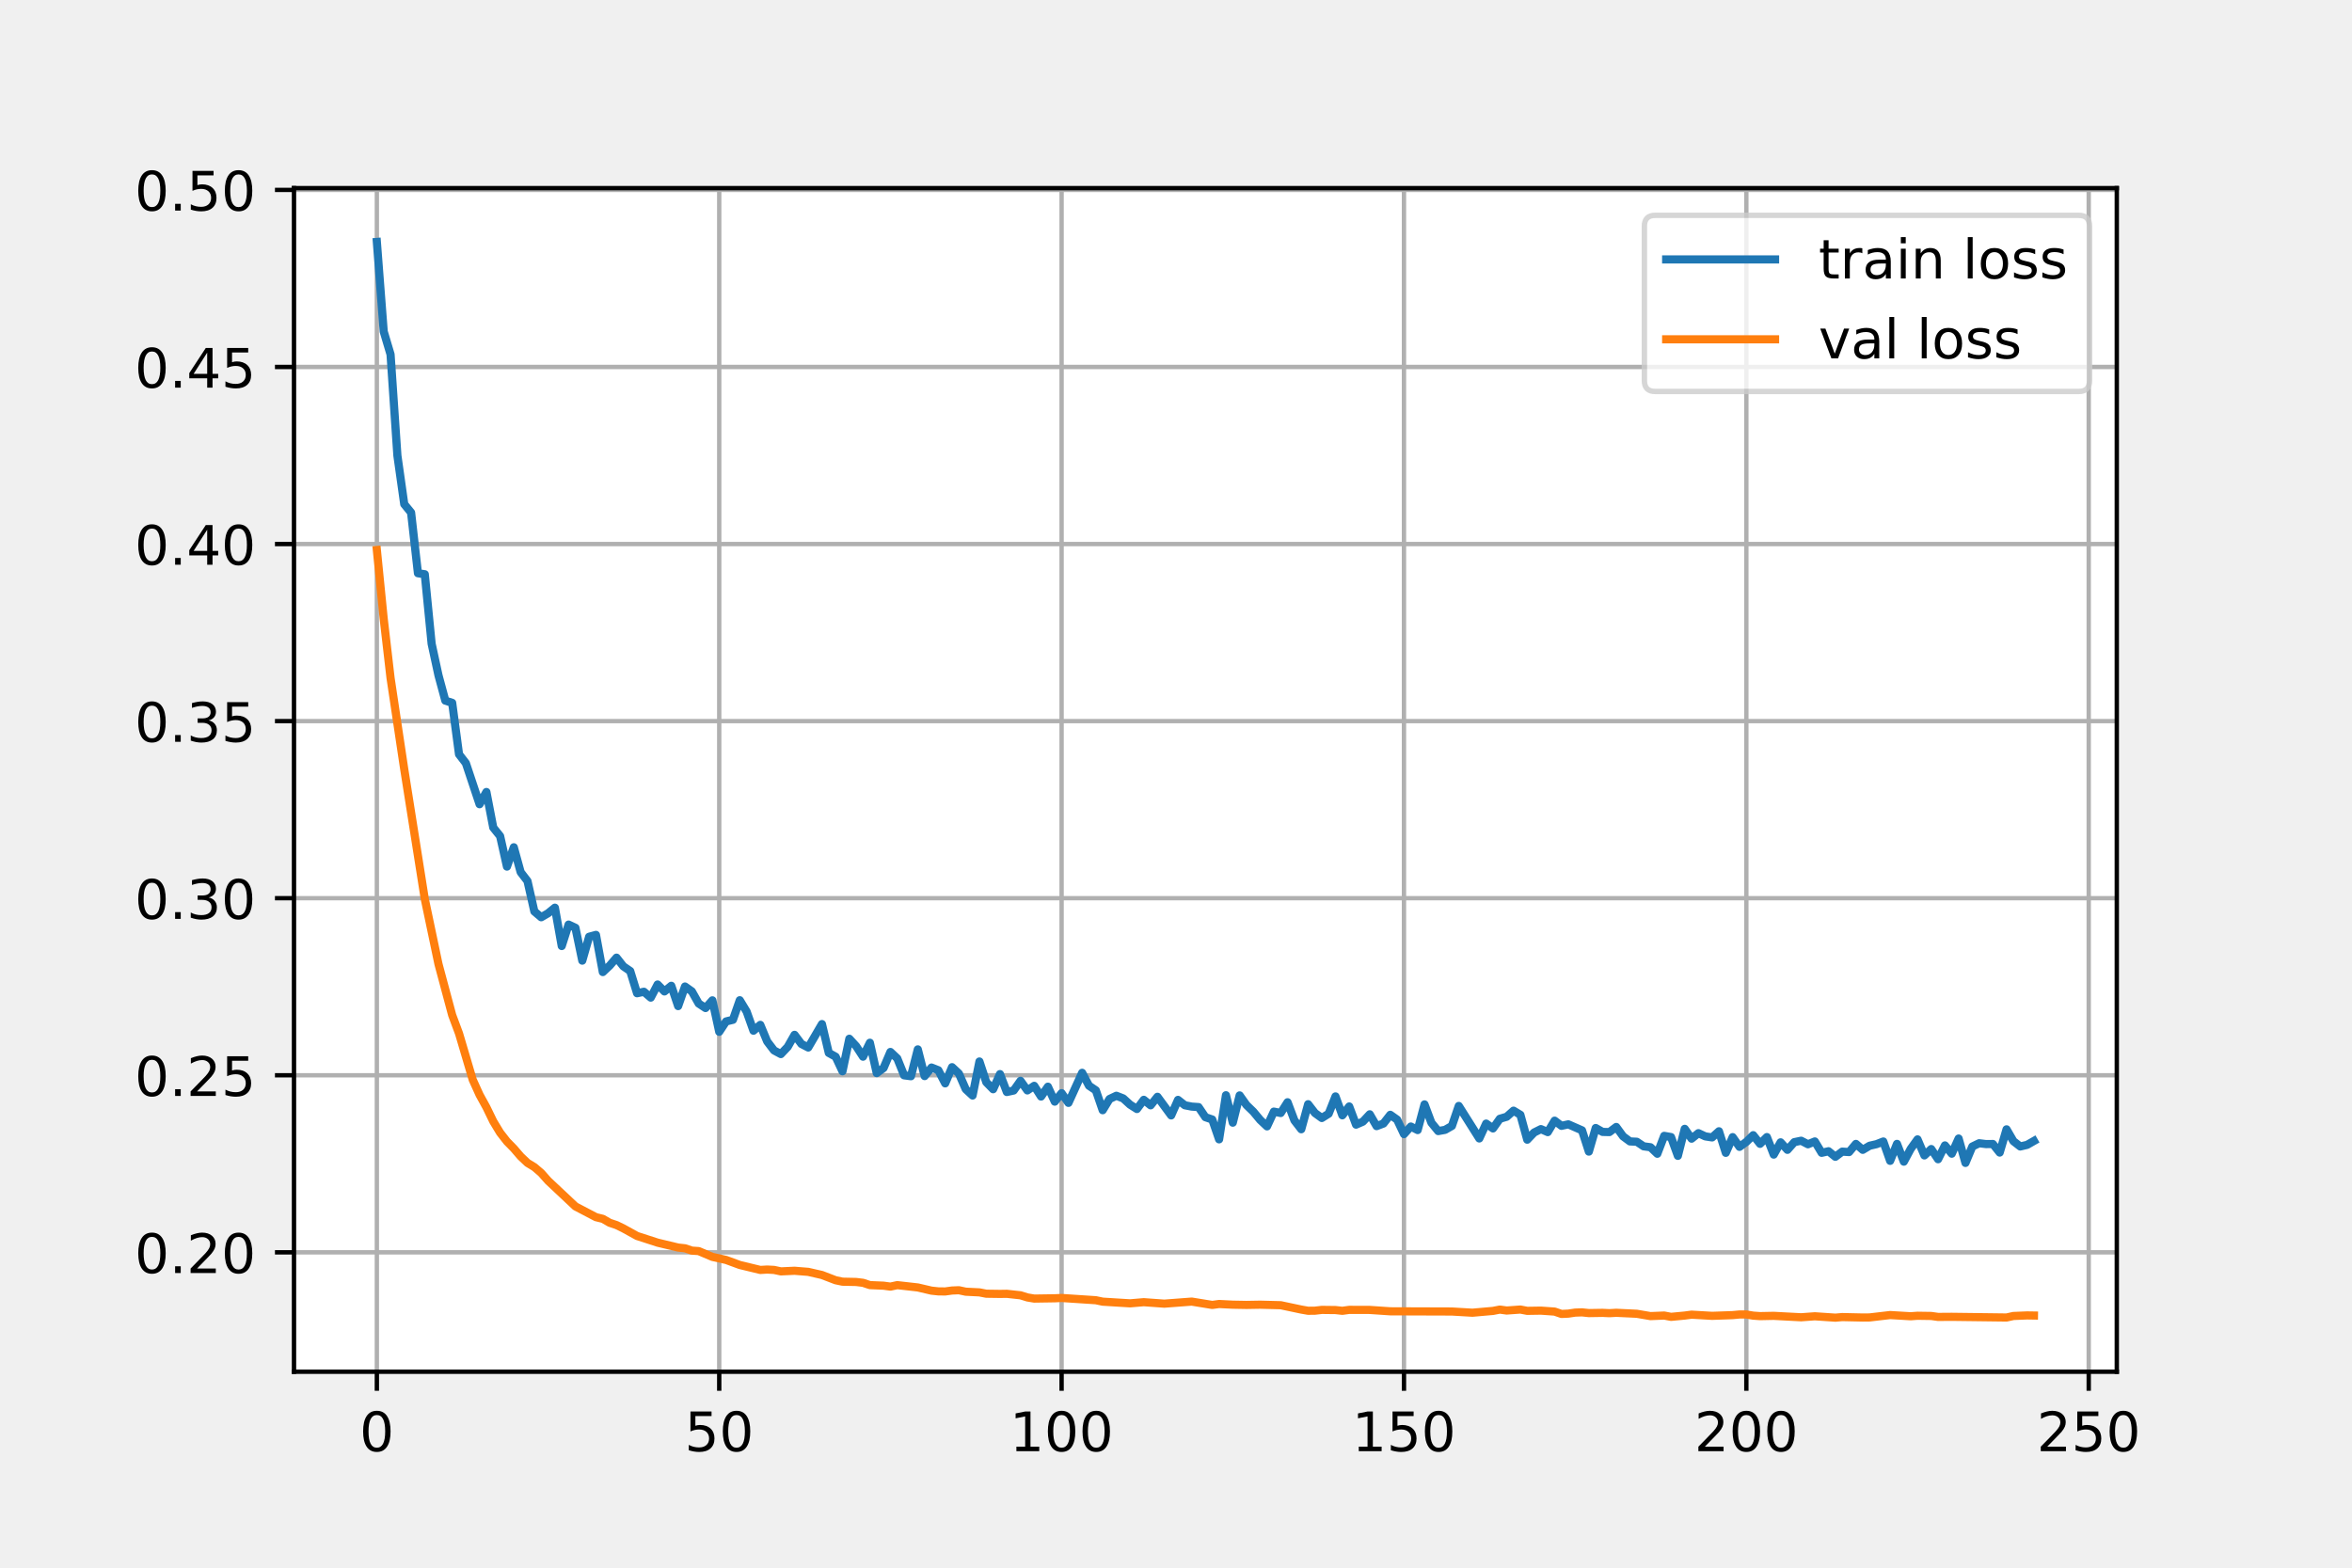
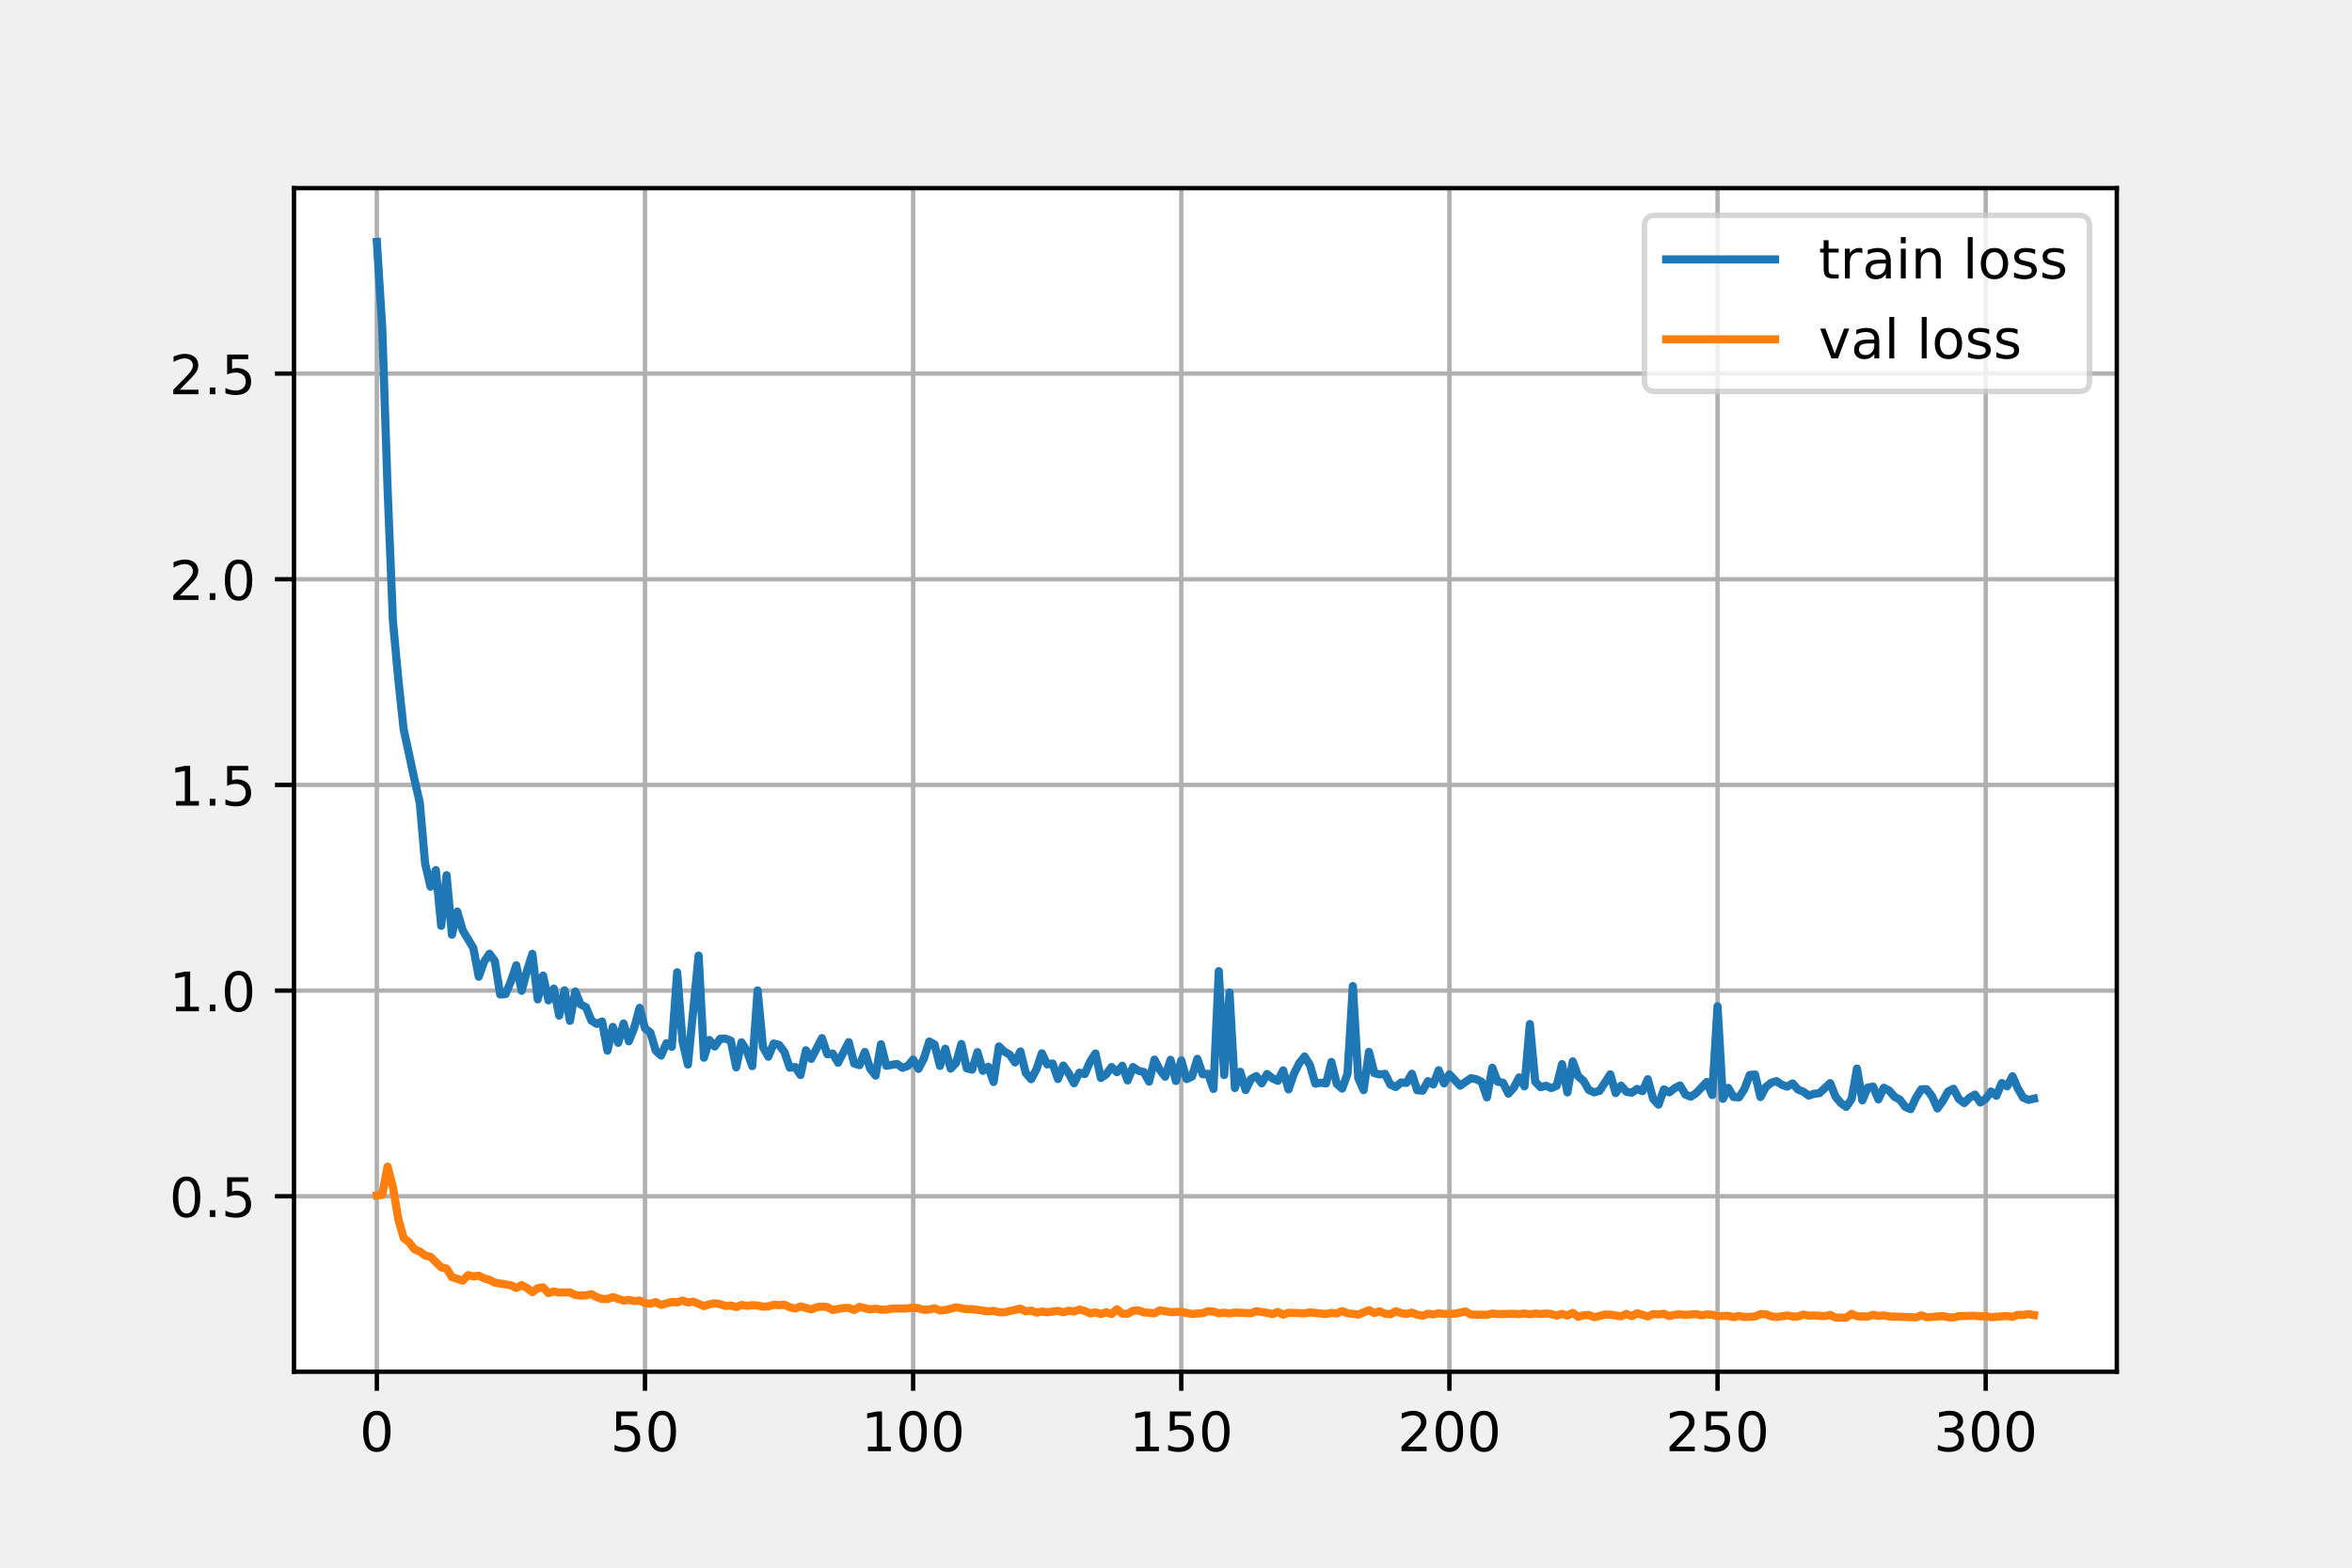
<svg xmlns="http://www.w3.org/2000/svg" xmlns:xlink="http://www.w3.org/1999/xlink" width="432pt" height="288pt" viewBox="0 0 432 288" version="1.1">
  <defs>
    <style type="text/css">*{stroke-linejoin: round; stroke-linecap: butt}</style>
  </defs>
  <g id="figure_1">
    <g id="patch_1">
      <path d="M 0 288  L 432 288  L 432 0  L 0 0  L 0 288  z " style="fill: none" />
    </g>
    <g id="axes_1">
      <g id="patch_2">
        <path d="M 54 252  L 388.8 252  L 388.8 34.56  L 54 34.56  z " style="fill: #ffffff" />
      </g>
      <g id="matplotlib.axis_1">
        <g id="xtick_1">
          <g id="line2d_1">
-             <path d="M 69.218 252  L 69.218 34.56  " clip-path="url(#p66b9deab7d)" style="fill: none; stroke: #b0b0b0; stroke-width: 0.8; stroke-linecap: square" />
+             <path d="M 69.218 252  L 69.218 34.56  " clip-path="url(#p7e757ce956)" style="fill: none; stroke: #b0b0b0; stroke-width: 0.8; stroke-linecap: square" />
          </g>
          <g id="line2d_2">
            <defs>
-               <path id="madb6edc043" d="M 0 0  L 0 3.5  " style="stroke: #000000; stroke-width: 0.8" />
+               <path id="m74e8a82b43" d="M 0 0  L 0 3.5  " style="stroke: #000000; stroke-width: 0.8" />
            </defs>
            <g>
-               <use xlink:href="#madb6edc043" x="69.218" y="252" style="stroke: #000000; stroke-width: 0.8" />
+               <use xlink:href="#m74e8a82b43" x="69.218" y="252" style="stroke: #000000; stroke-width: 0.8" />
            </g>
          </g>
          <g id="text_1">
            <g transform="translate(66.03693 266.5984)scale(0.1 -0.1)">
              <defs>
                <path id="DejaVuSans-30" d="M 2034 4250  Q 1547 4250 1301 3770  Q 1056 3291 1056 2328  Q 1056 1369 1301 889  Q 1547 409 2034 409  Q 2525 409 2770 889  Q 3016 1369 3016 2328  Q 3016 3291 2770 3770  Q 2525 4250 2034 4250  z M 2034 4750  Q 2819 4750 3233 4129  Q 3647 3509 3647 2328  Q 3647 1150 3233 529  Q 2819 -91 2034 -91  Q 1250 -91 836 529  Q 422 1150 422 2328  Q 422 3509 836 4129  Q 1250 4750 2034 4750  z " transform="scale(0.015625)" />
              </defs>
              <use xlink:href="#DejaVuSans-30" />
            </g>
          </g>
        </g>
        <g id="xtick_2">
          <g id="line2d_3">
-             <path d="M 132.103 252  L 132.103 34.56  " clip-path="url(#p66b9deab7d)" style="fill: none; stroke: #b0b0b0; stroke-width: 0.8; stroke-linecap: square" />
+             <path d="M 118.468 252  L 118.468 34.56  " clip-path="url(#p7e757ce956)" style="fill: none; stroke: #b0b0b0; stroke-width: 0.8; stroke-linecap: square" />
          </g>
          <g id="line2d_4">
            <g>
-               <use xlink:href="#madb6edc043" x="132.103" y="252" style="stroke: #000000; stroke-width: 0.8" />
+               <use xlink:href="#m74e8a82b43" x="118.468" y="252" style="stroke: #000000; stroke-width: 0.8" />
            </g>
          </g>
          <g id="text_2">
-             <g transform="translate(125.7407 266.5984)scale(0.1 -0.1)">
+             <g transform="translate(112.1055 266.5984)scale(0.1 -0.1)">
              <defs>
                <path id="DejaVuSans-35" d="M 691 4666  L 3169 4666  L 3169 4134  L 1269 4134  L 1269 2991  Q 1406 3038 1543 3061  Q 1681 3084 1819 3084  Q 2600 3084 3056 2656  Q 3513 2228 3513 1497  Q 3513 744 3044 326  Q 2575 -91 1722 -91  Q 1428 -91 1123 -41  Q 819 9 494 109  L 494 744  Q 775 591 1075 516  Q 1375 441 1709 441  Q 2250 441 2565 725  Q 2881 1009 2881 1497  Q 2881 1984 2565 2268  Q 2250 2553 1709 2553  Q 1456 2553 1204 2497  Q 953 2441 691 2322  L 691 4666  z " transform="scale(0.015625)" />
              </defs>
              <use xlink:href="#DejaVuSans-35" />
              <use xlink:href="#DejaVuSans-30" x="63.623" />
            </g>
          </g>
        </g>
        <g id="xtick_3">
          <g id="line2d_5">
-             <path d="M 194.988 252  L 194.988 34.56  " clip-path="url(#p66b9deab7d)" style="fill: none; stroke: #b0b0b0; stroke-width: 0.8; stroke-linecap: square" />
+             <path d="M 167.718 252  L 167.718 34.56  " clip-path="url(#p7e757ce956)" style="fill: none; stroke: #b0b0b0; stroke-width: 0.8; stroke-linecap: square" />
          </g>
          <g id="line2d_6">
            <g>
-               <use xlink:href="#madb6edc043" x="194.988" y="252" style="stroke: #000000; stroke-width: 0.8" />
+               <use xlink:href="#m74e8a82b43" x="167.718" y="252" style="stroke: #000000; stroke-width: 0.8" />
            </g>
          </g>
          <g id="text_3">
-             <g transform="translate(185.4445 266.5984)scale(0.1 -0.1)">
+             <g transform="translate(158.174 266.5984)scale(0.1 -0.1)">
              <defs>
                <path id="DejaVuSans-31" d="M 794 531  L 1825 531  L 1825 4091  L 703 3866  L 703 4441  L 1819 4666  L 2450 4666  L 2450 531  L 3481 531  L 3481 0  L 794 0  L 794 531  z " transform="scale(0.015625)" />
              </defs>
              <use xlink:href="#DejaVuSans-31" />
              <use xlink:href="#DejaVuSans-30" x="63.623" />
              <use xlink:href="#DejaVuSans-30" x="127.246" />
            </g>
          </g>
        </g>
        <g id="xtick_4">
          <g id="line2d_7">
-             <path d="M 257.873 252  L 257.873 34.56  " clip-path="url(#p66b9deab7d)" style="fill: none; stroke: #b0b0b0; stroke-width: 0.8; stroke-linecap: square" />
+             <path d="M 216.968 252  L 216.968 34.56  " clip-path="url(#p7e757ce956)" style="fill: none; stroke: #b0b0b0; stroke-width: 0.8; stroke-linecap: square" />
          </g>
          <g id="line2d_8">
            <g>
-               <use xlink:href="#madb6edc043" x="257.873" y="252" style="stroke: #000000; stroke-width: 0.8" />
+               <use xlink:href="#m74e8a82b43" x="216.968" y="252" style="stroke: #000000; stroke-width: 0.8" />
            </g>
          </g>
          <g id="text_4">
-             <g transform="translate(248.3296 266.5984)scale(0.1 -0.1)">
+             <g transform="translate(207.4238 266.5984)scale(0.1 -0.1)">
              <use xlink:href="#DejaVuSans-31" />
              <use xlink:href="#DejaVuSans-35" x="63.623" />
              <use xlink:href="#DejaVuSans-30" x="127.246" />
            </g>
          </g>
        </g>
        <g id="xtick_5">
          <g id="line2d_9">
-             <path d="M 320.758 252  L 320.758 34.56  " clip-path="url(#p66b9deab7d)" style="fill: none; stroke: #b0b0b0; stroke-width: 0.8; stroke-linecap: square" />
+             <path d="M 266.217 252  L 266.217 34.56  " clip-path="url(#p7e757ce956)" style="fill: none; stroke: #b0b0b0; stroke-width: 0.8; stroke-linecap: square" />
          </g>
          <g id="line2d_10">
            <g>
-               <use xlink:href="#madb6edc043" x="320.758" y="252" style="stroke: #000000; stroke-width: 0.8" />
+               <use xlink:href="#m74e8a82b43" x="266.217" y="252" style="stroke: #000000; stroke-width: 0.8" />
            </g>
          </g>
          <g id="text_5">
-             <g transform="translate(311.2146 266.5984)scale(0.1 -0.1)">
+             <g transform="translate(256.6735 266.5984)scale(0.1 -0.1)">
              <defs>
                <path id="DejaVuSans-32" d="M 1228 531  L 3431 531  L 3431 0  L 469 0  L 469 531  Q 828 903 1448 1529  Q 2069 2156 2228 2338  Q 2531 2678 2651 2914  Q 2772 3150 2772 3378  Q 2772 3750 2511 3984  Q 2250 4219 1831 4219  Q 1534 4219 1204 4116  Q 875 4013 500 3803  L 500 4441  Q 881 4594 1212 4672  Q 1544 4750 1819 4750  Q 2544 4750 2975 4387  Q 3406 4025 3406 3419  Q 3406 3131 3298 2873  Q 3191 2616 2906 2266  Q 2828 2175 2409 1742  Q 1991 1309 1228 531  z " transform="scale(0.015625)" />
              </defs>
              <use xlink:href="#DejaVuSans-32" />
              <use xlink:href="#DejaVuSans-30" x="63.623" />
              <use xlink:href="#DejaVuSans-30" x="127.246" />
            </g>
          </g>
        </g>
        <g id="xtick_6">
          <g id="line2d_11">
-             <path d="M 383.643 252  L 383.643 34.56  " clip-path="url(#p66b9deab7d)" style="fill: none; stroke: #b0b0b0; stroke-width: 0.8; stroke-linecap: square" />
+             <path d="M 315.467 252  L 315.467 34.56  " clip-path="url(#p7e757ce956)" style="fill: none; stroke: #b0b0b0; stroke-width: 0.8; stroke-linecap: square" />
          </g>
          <g id="line2d_12">
            <g>
-               <use xlink:href="#madb6edc043" x="383.643" y="252" style="stroke: #000000; stroke-width: 0.8" />
+               <use xlink:href="#m74e8a82b43" x="315.467" y="252" style="stroke: #000000; stroke-width: 0.8" />
            </g>
          </g>
          <g id="text_6">
-             <g transform="translate(374.0997 266.5984)scale(0.1 -0.1)">
+             <g transform="translate(305.9233 266.5984)scale(0.1 -0.1)">
              <use xlink:href="#DejaVuSans-32" />
              <use xlink:href="#DejaVuSans-35" x="63.623" />
              <use xlink:href="#DejaVuSans-30" x="127.246" />
            </g>
          </g>
        </g>
+         <g id="xtick_7">
+           <g id="line2d_13">
+             <path d="M 364.717 252  L 364.717 34.56  " clip-path="url(#p7e757ce956)" style="fill: none; stroke: #b0b0b0; stroke-width: 0.8; stroke-linecap: square" />
+           </g>
+           <g id="line2d_14">
+             <g>
+               <use xlink:href="#m74e8a82b43" x="364.717" y="252" style="stroke: #000000; stroke-width: 0.8" />
+             </g>
+           </g>
+           <g id="text_7">
+             <g transform="translate(355.1731 266.5984)scale(0.1 -0.1)">
+               <defs>
+                 <path id="DejaVuSans-33" d="M 2597 2516  Q 3050 2419 3304 2112  Q 3559 1806 3559 1356  Q 3559 666 3084 287  Q 2609 -91 1734 -91  Q 1441 -91 1130 -33  Q 819 25 488 141  L 488 750  Q 750 597 1062 519  Q 1375 441 1716 441  Q 2309 441 2620 675  Q 2931 909 2931 1356  Q 2931 1769 2642 2001  Q 2353 2234 1838 2234  L 1294 2234  L 1294 2753  L 1863 2753  Q 2328 2753 2575 2939  Q 2822 3125 2822 3475  Q 2822 3834 2567 4026  Q 2313 4219 1838 4219  Q 1578 4219 1281 4162  Q 984 4106 628 3988  L 628 4550  Q 988 4650 1302 4700  Q 1616 4750 1894 4750  Q 2613 4750 3031 4423  Q 3450 4097 3450 3541  Q 3450 3153 3228 2886  Q 3006 2619 2597 2516  z " transform="scale(0.015625)" />
+               </defs>
+               <use xlink:href="#DejaVuSans-33" />
+               <use xlink:href="#DejaVuSans-30" x="63.623" />
+               <use xlink:href="#DejaVuSans-30" x="127.246" />
+             </g>
+           </g>
+         </g>
      </g>
      <g id="matplotlib.axis_2">
        <g id="ytick_1">
-           <g id="line2d_13">
-             <path d="M 54 230.068  L 388.8 230.068  " clip-path="url(#p66b9deab7d)" style="fill: none; stroke: #b0b0b0; stroke-width: 0.8; stroke-linecap: square" />
-           </g>
-           <g id="line2d_14">
+           <g id="line2d_15">
+             <path d="M 54 219.765  L 388.8 219.765  " clip-path="url(#p7e757ce956)" style="fill: none; stroke: #b0b0b0; stroke-width: 0.8; stroke-linecap: square" />
+           </g>
+           <g id="line2d_16">
            <defs>
-               <path id="m672726fb22" d="M 0 0  L -3.5 0  " style="stroke: #000000; stroke-width: 0.8" />
+               <path id="m125dc3aaee" d="M 0 0  L -3.5 0  " style="stroke: #000000; stroke-width: 0.8" />
            </defs>
            <g>
-               <use xlink:href="#m672726fb22" x="54" y="230.068" style="stroke: #000000; stroke-width: 0.8" />
-             </g>
-           </g>
-           <g id="text_7">
-             <g transform="translate(24.73438 233.8671)scale(0.1 -0.1)">
+               <use xlink:href="#m125dc3aaee" x="54" y="219.765" style="stroke: #000000; stroke-width: 0.8" />
+             </g>
+           </g>
+           <g id="text_8">
+             <g transform="translate(31.09688 223.5646)scale(0.1 -0.1)">
              <defs>
                <path id="DejaVuSans-2e" d="M 684 794  L 1344 794  L 1344 0  L 684 0  L 684 794  z " transform="scale(0.015625)" />
              </defs>
              <use xlink:href="#DejaVuSans-30" />
              <use xlink:href="#DejaVuSans-2e" x="63.623" />
-               <use xlink:href="#DejaVuSans-32" x="95.41" />
-               <use xlink:href="#DejaVuSans-30" x="159.033" />
+               <use xlink:href="#DejaVuSans-35" x="95.41" />
            </g>
          </g>
        </g>
        <g id="ytick_2">
-           <g id="line2d_15">
-             <path d="M 54 197.538  L 388.8 197.538  " clip-path="url(#p66b9deab7d)" style="fill: none; stroke: #b0b0b0; stroke-width: 0.8; stroke-linecap: square" />
-           </g>
-           <g id="line2d_16">
-             <g>
-               <use xlink:href="#m672726fb22" x="54" y="197.538" style="stroke: #000000; stroke-width: 0.8" />
-             </g>
-           </g>
-           <g id="text_8">
-             <g transform="translate(24.73438 201.3368)scale(0.1 -0.1)">
-               <use xlink:href="#DejaVuSans-30" />
-               <use xlink:href="#DejaVuSans-2e" x="63.623" />
-               <use xlink:href="#DejaVuSans-32" x="95.41" />
-               <use xlink:href="#DejaVuSans-35" x="159.033" />
+           <g id="line2d_17">
+             <path d="M 54 181.982  L 388.8 181.982  " clip-path="url(#p7e757ce956)" style="fill: none; stroke: #b0b0b0; stroke-width: 0.8; stroke-linecap: square" />
+           </g>
+           <g id="line2d_18">
+             <g>
+               <use xlink:href="#m125dc3aaee" x="54" y="181.982" style="stroke: #000000; stroke-width: 0.8" />
+             </g>
+           </g>
+           <g id="text_9">
+             <g transform="translate(31.09688 185.7809)scale(0.1 -0.1)">
+               <use xlink:href="#DejaVuSans-31" />
+               <use xlink:href="#DejaVuSans-2e" x="63.623" />
+               <use xlink:href="#DejaVuSans-30" x="95.41" />
            </g>
          </g>
        </g>
        <g id="ytick_3">
-           <g id="line2d_17">
-             <path d="M 54 165.007  L 388.8 165.007  " clip-path="url(#p66b9deab7d)" style="fill: none; stroke: #b0b0b0; stroke-width: 0.8; stroke-linecap: square" />
-           </g>
-           <g id="line2d_18">
-             <g>
-               <use xlink:href="#m672726fb22" x="54" y="165.007" style="stroke: #000000; stroke-width: 0.8" />
-             </g>
-           </g>
-           <g id="text_9">
-             <g transform="translate(24.73438 168.8064)scale(0.1 -0.1)">
-               <defs>
-                 <path id="DejaVuSans-33" d="M 2597 2516  Q 3050 2419 3304 2112  Q 3559 1806 3559 1356  Q 3559 666 3084 287  Q 2609 -91 1734 -91  Q 1441 -91 1130 -33  Q 819 25 488 141  L 488 750  Q 750 597 1062 519  Q 1375 441 1716 441  Q 2309 441 2620 675  Q 2931 909 2931 1356  Q 2931 1769 2642 2001  Q 2353 2234 1838 2234  L 1294 2234  L 1294 2753  L 1863 2753  Q 2328 2753 2575 2939  Q 2822 3125 2822 3475  Q 2822 3834 2567 4026  Q 2313 4219 1838 4219  Q 1578 4219 1281 4162  Q 984 4106 628 3988  L 628 4550  Q 988 4650 1302 4700  Q 1616 4750 1894 4750  Q 2613 4750 3031 4423  Q 3450 4097 3450 3541  Q 3450 3153 3228 2886  Q 3006 2619 2597 2516  z " transform="scale(0.015625)" />
-               </defs>
-               <use xlink:href="#DejaVuSans-30" />
-               <use xlink:href="#DejaVuSans-2e" x="63.623" />
-               <use xlink:href="#DejaVuSans-33" x="95.41" />
-               <use xlink:href="#DejaVuSans-30" x="159.033" />
+           <g id="line2d_19">
+             <path d="M 54 144.198  L 388.8 144.198  " clip-path="url(#p7e757ce956)" style="fill: none; stroke: #b0b0b0; stroke-width: 0.8; stroke-linecap: square" />
+           </g>
+           <g id="line2d_20">
+             <g>
+               <use xlink:href="#m125dc3aaee" x="54" y="144.198" style="stroke: #000000; stroke-width: 0.8" />
+             </g>
+           </g>
+           <g id="text_10">
+             <g transform="translate(31.09688 147.9972)scale(0.1 -0.1)">
+               <use xlink:href="#DejaVuSans-31" />
+               <use xlink:href="#DejaVuSans-2e" x="63.623" />
+               <use xlink:href="#DejaVuSans-35" x="95.41" />
            </g>
          </g>
        </g>
        <g id="ytick_4">
-           <g id="line2d_19">
-             <path d="M 54 132.477  L 388.8 132.477  " clip-path="url(#p66b9deab7d)" style="fill: none; stroke: #b0b0b0; stroke-width: 0.8; stroke-linecap: square" />
-           </g>
-           <g id="line2d_20">
-             <g>
-               <use xlink:href="#m672726fb22" x="54" y="132.477" style="stroke: #000000; stroke-width: 0.8" />
-             </g>
-           </g>
-           <g id="text_10">
-             <g transform="translate(24.73438 136.2761)scale(0.1 -0.1)">
-               <use xlink:href="#DejaVuSans-30" />
-               <use xlink:href="#DejaVuSans-2e" x="63.623" />
-               <use xlink:href="#DejaVuSans-33" x="95.41" />
-               <use xlink:href="#DejaVuSans-35" x="159.033" />
+           <g id="line2d_21">
+             <path d="M 54 106.414  L 388.8 106.414  " clip-path="url(#p7e757ce956)" style="fill: none; stroke: #b0b0b0; stroke-width: 0.8; stroke-linecap: square" />
+           </g>
+           <g id="line2d_22">
+             <g>
+               <use xlink:href="#m125dc3aaee" x="54" y="106.414" style="stroke: #000000; stroke-width: 0.8" />
+             </g>
+           </g>
+           <g id="text_11">
+             <g transform="translate(31.09688 110.2135)scale(0.1 -0.1)">
+               <use xlink:href="#DejaVuSans-32" />
+               <use xlink:href="#DejaVuSans-2e" x="63.623" />
+               <use xlink:href="#DejaVuSans-30" x="95.41" />
            </g>
          </g>
        </g>
        <g id="ytick_5">
-           <g id="line2d_21">
-             <path d="M 54 99.947  L 388.8 99.947  " clip-path="url(#p66b9deab7d)" style="fill: none; stroke: #b0b0b0; stroke-width: 0.8; stroke-linecap: square" />
-           </g>
-           <g id="line2d_22">
-             <g>
-               <use xlink:href="#m672726fb22" x="54" y="99.947" style="stroke: #000000; stroke-width: 0.8" />
-             </g>
-           </g>
-           <g id="text_11">
-             <g transform="translate(24.73438 103.7458)scale(0.1 -0.1)">
-               <defs>
-                 <path id="DejaVuSans-34" d="M 2419 4116  L 825 1625  L 2419 1625  L 2419 4116  z M 2253 4666  L 3047 4666  L 3047 1625  L 3713 1625  L 3713 1100  L 3047 1100  L 3047 0  L 2419 0  L 2419 1100  L 313 1100  L 313 1709  L 2253 4666  z " transform="scale(0.015625)" />
-               </defs>
-               <use xlink:href="#DejaVuSans-30" />
-               <use xlink:href="#DejaVuSans-2e" x="63.623" />
-               <use xlink:href="#DejaVuSans-34" x="95.41" />
-               <use xlink:href="#DejaVuSans-30" x="159.033" />
-             </g>
-           </g>
-         </g>
-         <g id="ytick_6">
          <g id="line2d_23">
-             <path d="M 54 67.416  L 388.8 67.416  " clip-path="url(#p66b9deab7d)" style="fill: none; stroke: #b0b0b0; stroke-width: 0.8; stroke-linecap: square" />
+             <path d="M 54 68.631  L 388.8 68.631  " clip-path="url(#p7e757ce956)" style="fill: none; stroke: #b0b0b0; stroke-width: 0.8; stroke-linecap: square" />
          </g>
          <g id="line2d_24">
            <g>
-               <use xlink:href="#m672726fb22" x="54" y="67.416" style="stroke: #000000; stroke-width: 0.8" />
+               <use xlink:href="#m125dc3aaee" x="54" y="68.631" style="stroke: #000000; stroke-width: 0.8" />
            </g>
          </g>
          <g id="text_12">
-             <g transform="translate(24.73438 71.21543)scale(0.1 -0.1)">
-               <use xlink:href="#DejaVuSans-30" />
-               <use xlink:href="#DejaVuSans-2e" x="63.623" />
-               <use xlink:href="#DejaVuSans-34" x="95.41" />
-               <use xlink:href="#DejaVuSans-35" x="159.033" />
-             </g>
-           </g>
-         </g>
-         <g id="ytick_7">
-           <g id="line2d_25">
-             <path d="M 54 34.886  L 388.8 34.886  " clip-path="url(#p66b9deab7d)" style="fill: none; stroke: #b0b0b0; stroke-width: 0.8; stroke-linecap: square" />
-           </g>
-           <g id="line2d_26">
-             <g>
-               <use xlink:href="#m672726fb22" x="54" y="34.886" style="stroke: #000000; stroke-width: 0.8" />
-             </g>
-           </g>
-           <g id="text_13">
-             <g transform="translate(24.73438 38.6851)scale(0.1 -0.1)">
-               <use xlink:href="#DejaVuSans-30" />
+             <g transform="translate(31.09688 72.42976)scale(0.1 -0.1)">
+               <use xlink:href="#DejaVuSans-32" />
              <use xlink:href="#DejaVuSans-2e" x="63.623" />
              <use xlink:href="#DejaVuSans-35" x="95.41" />
-               <use xlink:href="#DejaVuSans-30" x="159.033" />
-             </g>
-           </g>
-         </g>
-       </g>
-       <g id="line2d_27">
-         <path d="M 69.218 44.444  L 70.476 60.898  L 71.734 65.114  L 72.991 83.697  L 74.249 92.62  L 75.507 94.164  L 76.764 105.308  L 78.022 105.493  L 79.28 118.266  L 80.537 124.069  L 81.795 128.717  L 83.053 129.117  L 84.311 138.571  L 85.568 140.2  L 88.084 147.745  L 89.341 145.498  L 90.599 152.038  L 91.857 153.598  L 93.115 159.205  L 94.372 155.652  L 95.63 160.225  L 96.888 161.863  L 98.145 167.439  L 99.403 168.509  L 100.661 167.777  L 101.918 166.751  L 103.176 173.793  L 104.434 169.857  L 105.692 170.444  L 106.949 176.478  L 108.207 172.091  L 109.465 171.749  L 110.722 178.579  L 111.98 177.396  L 113.238 175.93  L 114.495 177.525  L 115.753 178.389  L 117.011 182.469  L 118.269 182.194  L 119.526 183.272  L 120.784 180.863  L 122.042 182.138  L 123.299 181.099  L 124.557 184.83  L 125.815 181.232  L 127.072 182.123  L 128.33 184.354  L 129.588 185.187  L 130.846 183.773  L 132.103 189.553  L 133.361 187.647  L 134.619 187.346  L 135.876 183.751  L 137.134 185.829  L 138.392 189.354  L 139.649 188.277  L 140.907 191.313  L 142.165 192.972  L 143.423 193.647  L 144.68 192.32  L 145.938 190.109  L 147.196 191.783  L 148.453 192.44  L 150.969 188.132  L 152.226 193.434  L 153.484 194.13  L 154.742 196.806  L 156 190.828  L 157.257 192.197  L 158.515 194.122  L 159.773 191.56  L 161.03 197.142  L 162.288 196.204  L 163.546 193.256  L 164.803 194.437  L 166.061 197.549  L 167.319 197.713  L 168.577 192.78  L 169.834 197.689  L 171.092 196.118  L 172.35 196.618  L 173.607 199.027  L 174.865 196.052  L 176.123 197.219  L 177.38 200.099  L 178.638 201.257  L 179.896 195.007  L 181.154 198.81  L 182.411 200.102  L 183.669 197.32  L 184.927 200.612  L 186.184 200.338  L 187.442 198.556  L 188.7 200.321  L 189.957 199.477  L 191.215 201.446  L 192.473 199.634  L 193.731 202.382  L 194.988 200.823  L 196.246 202.61  L 198.761 197.085  L 200.019 199.46  L 201.277 200.306  L 202.534 203.955  L 203.792 201.896  L 205.05 201.3  L 206.308 201.792  L 207.565 202.938  L 208.823 203.737  L 210.081 202.047  L 211.338 203.059  L 212.596 201.488  L 215.111 204.914  L 216.369 202.061  L 217.627 203.049  L 218.885 203.293  L 220.142 203.381  L 221.4 205.24  L 222.658 205.665  L 223.915 209.309  L 225.173 201.203  L 226.431 206.246  L 227.689 201.235  L 228.946 203.009  L 230.204 204.225  L 231.462 205.74  L 232.719 206.927  L 233.977 204.213  L 235.235 204.472  L 236.492 202.493  L 237.75 205.828  L 239.008 207.455  L 240.266 202.854  L 241.523 204.478  L 242.781 205.388  L 244.039 204.6  L 245.296 201.422  L 246.554 204.894  L 247.812 203.268  L 249.069 206.609  L 250.327 206.06  L 251.585 204.708  L 252.843 206.881  L 254.1 206.406  L 255.358 204.8  L 256.616 205.691  L 257.873 208.351  L 259.131 206.954  L 260.389 207.605  L 261.646 202.891  L 262.904 206.249  L 264.162 207.792  L 265.42 207.565  L 266.677 206.845  L 267.935 203.171  L 271.708 209.147  L 272.966 206.412  L 274.223 207.305  L 275.481 205.531  L 276.739 205.16  L 277.997 204.039  L 279.254 204.801  L 280.512 209.373  L 281.77 208.057  L 283.027 207.428  L 284.285 207.982  L 285.543 205.877  L 286.8 206.828  L 288.058 206.551  L 290.574 207.657  L 291.831 211.562  L 293.089 207.225  L 294.347 207.943  L 295.604 207.977  L 296.862 207.036  L 298.12 208.761  L 299.377 209.691  L 300.635 209.749  L 301.893 210.592  L 303.151 210.758  L 304.408 211.955  L 305.666 208.669  L 306.924 208.89  L 308.181 212.342  L 309.439 207.38  L 310.697 209.187  L 311.954 208.173  L 313.212 208.762  L 314.47 208.958  L 315.728 207.826  L 316.985 211.788  L 318.243 208.903  L 319.501 210.689  L 320.758 209.772  L 322.016 208.542  L 323.274 210.135  L 324.531 208.89  L 325.789 212.112  L 327.047 209.856  L 328.305 211.239  L 329.562 209.825  L 330.82 209.561  L 332.078 210.216  L 333.335 209.693  L 334.593 211.783  L 335.851 211.497  L 337.108 212.516  L 338.366 211.566  L 339.624 211.646  L 340.882 210.149  L 342.139 211.237  L 343.397 210.485  L 344.655 210.197  L 345.912 209.703  L 347.17 213.26  L 348.428 210.141  L 349.685 213.407  L 350.943 211.065  L 352.201 209.316  L 353.459 212.263  L 354.716 211.092  L 355.974 212.963  L 357.232 210.424  L 358.489 211.943  L 359.747 209.158  L 361.005 213.64  L 362.263 210.632  L 363.52 210.023  L 364.778 210.178  L 366.036 210.163  L 367.293 211.737  L 368.551 207.469  L 369.809 209.642  L 371.066 210.62  L 372.324 210.322  L 373.582 209.604  L 373.582 209.604  " clip-path="url(#p66b9deab7d)" style="fill: none; stroke: #1f77b4; stroke-width: 1.5; stroke-linecap: square" />
-       </g>
-       <g id="line2d_28">
-         <path d="M 69.218 101.041  L 70.476 113.68  L 71.734 124.554  L 74.249 141.323  L 78.022 165.156  L 80.537 177.112  L 83.053 186.486  L 84.311 189.857  L 86.826 198.359  L 88.084 201.136  L 89.341 203.418  L 90.599 206.008  L 91.857 208.088  L 93.115 209.702  L 94.372 210.984  L 95.63 212.446  L 96.888 213.639  L 98.145 214.406  L 99.403 215.482  L 100.661 216.904  L 105.692 221.631  L 109.465 223.605  L 110.722 223.914  L 111.98 224.636  L 113.238 225.058  L 114.495 225.672  L 117.011 227.061  L 120.784 228.287  L 124.557 229.19  L 125.815 229.325  L 127.072 229.75  L 128.33 229.837  L 130.846 230.903  L 133.361 231.462  L 135.876 232.389  L 139.649 233.302  L 140.907 233.229  L 142.165 233.296  L 143.423 233.565  L 145.938 233.452  L 148.453 233.653  L 150.969 234.229  L 153.484 235.195  L 154.742 235.459  L 157.257 235.512  L 158.515 235.667  L 159.773 236.086  L 162.288 236.192  L 163.546 236.365  L 164.803 236.093  L 168.577 236.518  L 171.092 237.106  L 172.35 237.239  L 173.607 237.254  L 174.865 237.081  L 176.123 237.029  L 177.38 237.298  L 179.896 237.423  L 181.154 237.668  L 183.669 237.704  L 184.927 237.685  L 187.442 237.959  L 188.7 238.351  L 189.957 238.564  L 193.731 238.507  L 194.988 238.45  L 201.277 238.864  L 202.534 239.128  L 207.565 239.436  L 210.081 239.224  L 213.854 239.496  L 218.885 239.116  L 222.658 239.73  L 223.915 239.558  L 226.431 239.683  L 228.946 239.728  L 231.462 239.685  L 235.235 239.78  L 239.008 240.581  L 240.266 240.8  L 241.523 240.786  L 242.781 240.64  L 245.296 240.67  L 246.554 240.809  L 247.812 240.635  L 251.585 240.646  L 255.358 240.901  L 266.677 240.938  L 270.45 241.159  L 274.223 240.827  L 275.481 240.584  L 276.739 240.756  L 279.254 240.576  L 280.512 240.816  L 283.027 240.776  L 285.543 240.953  L 286.8 241.384  L 288.058 241.325  L 289.316 241.138  L 290.574 241.094  L 291.831 241.226  L 294.347 241.185  L 295.604 241.244  L 296.862 241.173  L 300.635 241.352  L 303.151 241.782  L 305.666 241.679  L 306.924 241.919  L 309.439 241.682  L 310.697 241.516  L 314.47 241.733  L 318.243 241.6  L 319.501 241.483  L 320.758 241.486  L 322.016 241.696  L 323.274 241.785  L 325.789 241.734  L 330.82 241.997  L 333.335 241.815  L 337.108 242.068  L 338.366 241.959  L 342.139 242.041  L 343.397 242.028  L 347.17 241.588  L 350.943 241.81  L 352.201 241.718  L 354.716 241.756  L 355.974 241.932  L 358.489 241.914  L 368.551 242.039  L 369.809 241.76  L 372.324 241.657  L 373.582 241.676  L 373.582 241.676  " clip-path="url(#p66b9deab7d)" style="fill: none; stroke: #ff7f0e; stroke-width: 1.5; stroke-linecap: square" />
+             </g>
+           </g>
+         </g>
+       </g>
+       <g id="line2d_25">
+         <path d="M 69.218 44.444  L 70.203 60.153  L 71.188 89.786  L 72.173 114.142  L 73.158 124.794  L 74.143 133.993  L 76.113 143.143  L 77.098 147.439  L 78.083 158.635  L 79.068 162.891  L 80.053 159.838  L 81.038 170.087  L 82.023 160.781  L 83.008 171.712  L 83.993 167.469  L 84.978 170.885  L 86.948 174.189  L 87.933 179.434  L 88.918 176.676  L 89.903 175.206  L 90.888 176.565  L 91.873 182.696  L 92.858 182.626  L 93.843 180.269  L 94.828 177.331  L 95.813 182.012  L 96.798 178.347  L 97.783 175.228  L 98.768 183.6  L 99.753 179.232  L 100.738 183.783  L 101.723 181.617  L 102.708 186.568  L 103.693 181.933  L 104.678 187.543  L 105.663 182.149  L 106.648 184.527  L 107.633 185.042  L 108.618 187.484  L 109.603 188.101  L 110.588 187.654  L 111.573 193.021  L 112.558 188.65  L 113.543 191.587  L 114.528 188.027  L 115.513 191.293  L 116.498 188.785  L 117.483 185.148  L 118.468 188.905  L 119.453 189.687  L 120.438 193.013  L 121.423 193.922  L 122.408 191.652  L 123.393 192.306  L 124.378 178.622  L 125.363 191.319  L 126.348 195.573  L 128.318 175.548  L 129.303 194.309  L 130.288 191.059  L 131.273 192.253  L 132.258 190.845  L 133.243 190.81  L 134.228 191.182  L 135.213 196.083  L 136.198 191.481  L 137.183 193.076  L 138.168 195.858  L 139.153 181.955  L 140.138 192.354  L 141.123 194.128  L 142.108 191.702  L 143.093 191.95  L 144.078 193.268  L 145.063 196.146  L 146.048 196.016  L 147.033 197.492  L 148.018 192.94  L 149.003 194.519  L 150.973 190.716  L 151.958 193.673  L 152.943 193.548  L 153.928 195.236  L 155.898 191.455  L 156.883 195.377  L 157.868 195.678  L 158.853 193.256  L 159.838 196.349  L 160.823 197.601  L 161.808 191.848  L 162.793 195.795  L 164.763 195.458  L 165.748 196.163  L 166.733 195.828  L 167.718 194.648  L 168.703 196.356  L 169.688 194.462  L 170.673 191.342  L 171.658 191.883  L 172.643 195.82  L 173.628 192.655  L 174.613 196.318  L 175.598 195.273  L 176.583 191.793  L 177.568 196.268  L 178.553 196.495  L 179.538 193.285  L 180.523 196.72  L 181.508 195.967  L 182.493 198.767  L 183.478 192.242  L 184.463 193.175  L 185.448 193.745  L 186.433 195.182  L 187.418 193.16  L 188.403 197.11  L 189.388 198.262  L 190.373 196.437  L 191.358 193.498  L 192.343 195.547  L 193.328 195.371  L 194.313 198.226  L 195.298 195.748  L 196.283 197.162  L 197.268 199.009  L 198.253 197.063  L 199.238 197.316  L 200.223 195.029  L 201.208 193.53  L 202.193 198.031  L 203.178 197.375  L 204.163 196.025  L 205.148 196.978  L 206.133 195.791  L 207.118 198.488  L 208.103 196.024  L 209.088 196.718  L 210.073 196.93  L 211.058 198.701  L 212.043 194.661  L 213.028 196.544  L 214.013 197.796  L 214.998 194.692  L 215.983 198.588  L 216.968 194.81  L 217.953 198.239  L 218.938 197.77  L 219.923 194.513  L 220.908 197.359  L 221.892 197.261  L 222.877 200.049  L 223.862 178.409  L 224.847 197.495  L 225.832 182.33  L 226.817 199.878  L 227.802 196.899  L 228.787 200.247  L 229.772 198.229  L 230.757 197.687  L 231.742 199.02  L 232.727 197.311  L 233.712 198.105  L 234.697 198.566  L 235.682 196.632  L 236.667 200.145  L 237.652 197.295  L 238.637 195.313  L 239.622 194.089  L 240.607 195.681  L 241.592 199.077  L 242.577 198.908  L 243.562 199.028  L 244.547 195.094  L 245.532 199.124  L 246.517 199.99  L 247.502 197.266  L 248.487 181.154  L 249.472 198.047  L 250.457 200.269  L 251.442 193.237  L 252.427 197.139  L 253.412 197.382  L 254.397 197.281  L 255.382 199.258  L 256.367 199.69  L 257.352 198.855  L 258.337 198.939  L 259.322 197.26  L 260.307 200.291  L 261.292 200.369  L 262.277 198.618  L 263.262 199.219  L 264.247 196.607  L 265.232 199.036  L 266.217 197.367  L 268.187 199.451  L 270.157 198.083  L 271.142 198.261  L 272.127 198.73  L 273.112 201.602  L 274.097 196.161  L 275.082 198.726  L 276.067 198.909  L 277.052 200.914  L 278.037 199.825  L 279.022 197.929  L 280.007 199.568  L 280.992 188.126  L 281.977 198.722  L 282.962 199.725  L 283.947 199.466  L 284.932 199.889  L 285.917 199.465  L 286.902 195.491  L 287.887 200.685  L 288.872 194.985  L 289.857 197.708  L 290.842 198.554  L 291.827 200.238  L 292.812 200.681  L 293.797 200.39  L 295.767 197.37  L 296.752 200.816  L 297.737 199.442  L 298.722 200.57  L 299.707 200.733  L 300.692 200.046  L 301.677 200.459  L 302.662 198.268  L 303.647 201.896  L 304.632 202.946  L 305.617 200.13  L 306.602 200.679  L 307.587 199.909  L 308.572 199.403  L 309.557 201.074  L 310.542 201.471  L 311.527 200.824  L 313.497 198.764  L 314.482 201.169  L 315.467 184.866  L 316.452 201.866  L 317.437 199.859  L 318.422 201.536  L 319.407 201.586  L 320.392 200.091  L 321.377 197.49  L 322.362 197.4  L 323.347 201.535  L 324.332 199.709  L 325.317 198.913  L 326.302 198.619  L 327.287 199.296  L 328.272 199.622  L 329.257 199.032  L 330.242 200.161  L 331.227 200.564  L 332.212 201.271  L 333.197 200.933  L 334.182 200.827  L 336.152 198.979  L 337.137 201.45  L 338.122 202.659  L 339.107 203.339  L 340.092 201.904  L 341.077 196.302  L 342.062 202.151  L 343.047 199.817  L 344.032 199.621  L 345.017 201.959  L 346.002 199.833  L 346.987 200.343  L 347.972 201.493  L 348.957 202.018  L 349.942 203.336  L 350.927 203.763  L 351.912 201.67  L 352.897 200.11  L 353.882 200.108  L 354.867 201.403  L 355.852 203.634  L 356.837 202.255  L 357.822 200.514  L 358.807 200.019  L 359.792 201.892  L 360.777 202.635  L 361.762 201.655  L 362.747 201.085  L 363.732 202.545  L 364.717 201.869  L 365.702 200.522  L 366.687 201.298  L 367.672 198.96  L 368.657 199.568  L 369.642 197.722  L 370.627 199.97  L 371.612 201.653  L 372.597 202.061  L 373.582 201.836  L 373.582 201.836  " clip-path="url(#p7e757ce956)" style="fill: none; stroke: #1f77b4; stroke-width: 1.5; stroke-linecap: square" />
+       </g>
+       <g id="line2d_26">
+         <path d="M 69.218 219.616  L 70.203 219.493  L 71.188 214.319  L 72.173 218.097  L 73.158 223.934  L 74.143 227.436  L 75.128 228.218  L 76.113 229.501  L 77.098 229.914  L 78.083 230.65  L 79.068 230.885  L 81.038 232.813  L 82.023 233.058  L 83.008 234.621  L 84.978 235.269  L 85.963 234.258  L 86.948 234.49  L 87.933 234.354  L 88.918 234.838  L 89.903 235.128  L 90.888 235.64  L 93.843 236.119  L 94.828 236.612  L 95.813 236.092  L 96.798 236.625  L 97.783 237.388  L 98.768 236.656  L 99.753 236.495  L 100.738 237.567  L 101.723 237.253  L 102.708 237.451  L 104.678 237.414  L 105.663 237.911  L 106.648 238.012  L 107.633 237.979  L 108.618 237.743  L 109.603 238.301  L 110.588 238.621  L 111.573 238.646  L 112.558 238.297  L 114.528 238.937  L 115.513 238.805  L 116.498 239.021  L 117.483 238.916  L 118.468 239.406  L 119.453 239.505  L 120.438 239.214  L 121.423 239.728  L 123.393 239.179  L 124.378 239.277  L 125.363 238.924  L 126.348 239.278  L 127.333 239.12  L 129.303 239.945  L 130.288 239.6  L 131.273 239.435  L 132.258 239.581  L 133.243 239.919  L 134.228 239.834  L 135.213 240.125  L 136.198 239.736  L 137.183 239.892  L 138.168 239.786  L 139.153 239.833  L 140.138 240.039  L 141.123 239.986  L 142.108 239.711  L 143.093 239.774  L 144.078 239.699  L 145.063 240.154  L 146.048 240.403  L 147.033 240.009  L 149.003 240.539  L 149.988 240.155  L 150.973 240.032  L 151.958 240.125  L 152.943 240.653  L 154.913 240.284  L 155.898 240.284  L 156.883 240.652  L 157.868 240.091  L 159.838 240.556  L 160.823 240.414  L 161.808 240.603  L 162.793 240.586  L 163.778 240.405  L 166.733 240.374  L 167.718 240.221  L 168.703 240.359  L 169.688 240.637  L 170.673 240.567  L 171.658 240.352  L 172.643 240.738  L 173.628 240.674  L 175.598 240.167  L 177.568 240.516  L 178.553 240.498  L 181.508 240.91  L 182.493 240.815  L 183.478 241.073  L 184.463 241.077  L 187.418 240.417  L 188.403 240.904  L 189.388 240.77  L 190.373 241.133  L 191.358 240.946  L 192.343 241.073  L 194.313 240.816  L 195.298 241.083  L 196.283 240.788  L 197.268 240.943  L 198.253 240.578  L 199.238 240.822  L 200.223 241.284  L 201.208 241.103  L 202.193 241.391  L 203.178 241.077  L 204.163 241.376  L 205.148 240.526  L 206.133 241.335  L 207.118 241.347  L 208.103 240.803  L 209.088 240.737  L 210.073 241.093  L 212.043 241.264  L 213.028 240.715  L 214.998 241.045  L 216.968 241.007  L 218.938 241.386  L 220.908 241.232  L 221.892 240.871  L 222.877 240.947  L 223.862 241.265  L 224.847 241.158  L 225.832 241.285  L 226.817 241.134  L 228.787 241.208  L 229.772 241.255  L 230.757 240.882  L 232.727 241.185  L 233.712 241.412  L 234.697 241.021  L 235.682 241.519  L 236.667 241.162  L 239.622 241.267  L 240.607 241.104  L 243.562 241.402  L 244.547 241.185  L 245.532 241.286  L 246.517 240.86  L 247.502 241.246  L 249.472 241.506  L 251.442 240.694  L 252.427 241.217  L 253.412 240.902  L 254.397 241.338  L 255.382 241.455  L 256.367 240.878  L 257.352 241.224  L 258.337 241.382  L 259.322 241.144  L 260.307 241.52  L 261.292 241.717  L 262.277 241.336  L 263.262 241.481  L 264.247 241.259  L 265.232 241.393  L 267.202 241.338  L 269.172 240.935  L 270.157 241.494  L 273.112 241.552  L 274.097 241.31  L 275.082 241.411  L 278.037 241.362  L 279.022 241.421  L 280.007 241.31  L 280.992 241.44  L 281.977 241.311  L 282.962 241.402  L 283.947 241.301  L 284.932 241.4  L 285.917 241.688  L 286.902 241.371  L 287.887 241.681  L 288.872 241.19  L 289.857 241.899  L 290.842 241.626  L 291.827 241.576  L 292.812 241.989  L 294.782 241.513  L 295.767 241.504  L 297.737 241.818  L 298.722 241.378  L 299.707 241.794  L 300.692 241.257  L 302.662 241.841  L 303.647 241.408  L 304.632 241.482  L 305.617 241.363  L 306.602 241.777  L 307.587 241.533  L 308.572 241.462  L 309.557 241.554  L 311.527 241.416  L 312.512 241.645  L 313.497 241.477  L 314.482 241.538  L 315.467 241.794  L 317.437 241.733  L 318.422 241.977  L 319.407 241.754  L 320.392 241.951  L 322.362 241.863  L 323.347 241.419  L 324.332 241.441  L 325.317 241.816  L 326.302 241.955  L 328.272 241.662  L 329.257 241.85  L 330.242 241.845  L 331.227 241.505  L 332.212 241.694  L 333.197 241.667  L 335.167 241.788  L 336.152 241.568  L 337.137 242.061  L 339.107 242.066  L 340.092 241.354  L 341.077 241.808  L 343.047 241.866  L 344.032 241.549  L 345.017 241.747  L 346.002 241.655  L 346.987 241.838  L 351.912 242.016  L 352.897 241.647  L 353.882 241.998  L 356.837 241.776  L 357.822 241.991  L 358.807 242.026  L 359.792 241.784  L 362.747 241.72  L 363.732 241.826  L 364.717 241.802  L 365.702 241.974  L 368.657 241.765  L 369.642 241.922  L 370.627 241.549  L 371.612 241.585  L 372.597 241.425  L 373.582 241.587  L 373.582 241.587  " clip-path="url(#p7e757ce956)" style="fill: none; stroke: #ff7f0e; stroke-width: 1.5; stroke-linecap: square" />
      </g>
      <g id="patch_3">
        <path d="M 54 252  L 54 34.56  " style="fill: none; stroke: #000000; stroke-width: 0.8; stroke-linejoin: miter; stroke-linecap: square" />
      </g>
      <g id="patch_4">
        <path d="M 388.8 252  L 388.8 34.56  " style="fill: none; stroke: #000000; stroke-width: 0.8; stroke-linejoin: miter; stroke-linecap: square" />
      </g>
      <g id="patch_5">
        <path d="M 54 252  L 388.8 252  " style="fill: none; stroke: #000000; stroke-width: 0.8; stroke-linejoin: miter; stroke-linecap: square" />
      </g>
      <g id="patch_6">
        <path d="M 54 34.56  L 388.8 34.56  " style="fill: none; stroke: #000000; stroke-width: 0.8; stroke-linejoin: miter; stroke-linecap: square" />
      </g>
      <g id="legend_1">
        <g id="patch_7">
          <path d="M 304.031 71.916  L 381.8 71.916  Q 383.8 71.916 383.8 69.916  L 383.8 41.56  Q 383.8 39.56 381.8 39.56  L 304.031 39.56  Q 302.031 39.56 302.031 41.56  L 302.031 69.916  Q 302.031 71.916 304.031 71.916  z " style="fill: #ffffff; opacity: 0.8; stroke: #cccccc; stroke-linejoin: miter" />
        </g>
-         <g id="line2d_29">
+         <g id="line2d_27">
          <path d="M 306.031 47.658  L 316.031 47.658  L 326.031 47.658  " style="fill: none; stroke: #1f77b4; stroke-width: 1.5; stroke-linecap: square" />
        </g>
-         <g id="text_14">
+         <g id="text_13">
          <g transform="translate(334.0312 51.15844)scale(0.1 -0.1)">
            <defs>
              <path id="DejaVuSans-74" d="M 1172 4494  L 1172 3500  L 2356 3500  L 2356 3053  L 1172 3053  L 1172 1153  Q 1172 725 1289 603  Q 1406 481 1766 481  L 2356 481  L 2356 0  L 1766 0  Q 1100 0 847 248  Q 594 497 594 1153  L 594 3053  L 172 3053  L 172 3500  L 594 3500  L 594 4494  L 1172 4494  z " transform="scale(0.015625)" />
              <path id="DejaVuSans-72" d="M 2631 2963  Q 2534 3019 2420 3045  Q 2306 3072 2169 3072  Q 1681 3072 1420 2755  Q 1159 2438 1159 1844  L 1159 0  L 581 0  L 581 3500  L 1159 3500  L 1159 2956  Q 1341 3275 1631 3429  Q 1922 3584 2338 3584  Q 2397 3584 2469 3576  Q 2541 3569 2628 3553  L 2631 2963  z " transform="scale(0.015625)" />
              <path id="DejaVuSans-61" d="M 2194 1759  Q 1497 1759 1228 1600  Q 959 1441 959 1056  Q 959 750 1161 570  Q 1363 391 1709 391  Q 2188 391 2477 730  Q 2766 1069 2766 1631  L 2766 1759  L 2194 1759  z M 3341 1997  L 3341 0  L 2766 0  L 2766 531  Q 2569 213 2275 61  Q 1981 -91 1556 -91  Q 1019 -91 701 211  Q 384 513 384 1019  Q 384 1609 779 1909  Q 1175 2209 1959 2209  L 2766 2209  L 2766 2266  Q 2766 2663 2505 2880  Q 2244 3097 1772 3097  Q 1472 3097 1187 3025  Q 903 2953 641 2809  L 641 3341  Q 956 3463 1253 3523  Q 1550 3584 1831 3584  Q 2591 3584 2966 3190  Q 3341 2797 3341 1997  z " transform="scale(0.015625)" />
              <path id="DejaVuSans-69" d="M 603 3500  L 1178 3500  L 1178 0  L 603 0  L 603 3500  z M 603 4863  L 1178 4863  L 1178 4134  L 603 4134  L 603 4863  z " transform="scale(0.015625)" />
              <path id="DejaVuSans-6e" d="M 3513 2113  L 3513 0  L 2938 0  L 2938 2094  Q 2938 2591 2744 2837  Q 2550 3084 2163 3084  Q 1697 3084 1428 2787  Q 1159 2491 1159 1978  L 1159 0  L 581 0  L 581 3500  L 1159 3500  L 1159 2956  Q 1366 3272 1645 3428  Q 1925 3584 2291 3584  Q 2894 3584 3203 3211  Q 3513 2838 3513 2113  z " transform="scale(0.015625)" />
              <path id="DejaVuSans-20" transform="scale(0.015625)" />
              <path id="DejaVuSans-6c" d="M 603 4863  L 1178 4863  L 1178 0  L 603 0  L 603 4863  z " transform="scale(0.015625)" />
              <path id="DejaVuSans-6f" d="M 1959 3097  Q 1497 3097 1228 2736  Q 959 2375 959 1747  Q 959 1119 1226 758  Q 1494 397 1959 397  Q 2419 397 2687 759  Q 2956 1122 2956 1747  Q 2956 2369 2687 2733  Q 2419 3097 1959 3097  z M 1959 3584  Q 2709 3584 3137 3096  Q 3566 2609 3566 1747  Q 3566 888 3137 398  Q 2709 -91 1959 -91  Q 1206 -91 779 398  Q 353 888 353 1747  Q 353 2609 779 3096  Q 1206 3584 1959 3584  z " transform="scale(0.015625)" />
              <path id="DejaVuSans-73" d="M 2834 3397  L 2834 2853  Q 2591 2978 2328 3040  Q 2066 3103 1784 3103  Q 1356 3103 1142 2972  Q 928 2841 928 2578  Q 928 2378 1081 2264  Q 1234 2150 1697 2047  L 1894 2003  Q 2506 1872 2764 1633  Q 3022 1394 3022 966  Q 3022 478 2636 193  Q 2250 -91 1575 -91  Q 1294 -91 989 -36  Q 684 19 347 128  L 347 722  Q 666 556 975 473  Q 1284 391 1588 391  Q 1994 391 2212 530  Q 2431 669 2431 922  Q 2431 1156 2273 1281  Q 2116 1406 1581 1522  L 1381 1569  Q 847 1681 609 1914  Q 372 2147 372 2553  Q 372 3047 722 3315  Q 1072 3584 1716 3584  Q 2034 3584 2315 3537  Q 2597 3491 2834 3397  z " transform="scale(0.015625)" />
            </defs>
            <use xlink:href="#DejaVuSans-74" />
            <use xlink:href="#DejaVuSans-72" x="39.209" />
            <use xlink:href="#DejaVuSans-61" x="80.322" />
            <use xlink:href="#DejaVuSans-69" x="141.602" />
            <use xlink:href="#DejaVuSans-6e" x="169.385" />
            <use xlink:href="#DejaVuSans-20" x="232.764" />
            <use xlink:href="#DejaVuSans-6c" x="264.551" />
            <use xlink:href="#DejaVuSans-6f" x="292.334" />
            <use xlink:href="#DejaVuSans-73" x="353.516" />
            <use xlink:href="#DejaVuSans-73" x="405.615" />
          </g>
        </g>
-         <g id="line2d_30">
+         <g id="line2d_28">
          <path d="M 306.031 62.337  L 316.031 62.337  L 326.031 62.337  " style="fill: none; stroke: #ff7f0e; stroke-width: 1.5; stroke-linecap: square" />
        </g>
-         <g id="text_15">
+         <g id="text_14">
          <g transform="translate(334.0312 65.83656)scale(0.1 -0.1)">
            <defs>
              <path id="DejaVuSans-76" d="M 191 3500  L 800 3500  L 1894 563  L 2988 3500  L 3597 3500  L 2284 0  L 1503 0  L 191 3500  z " transform="scale(0.015625)" />
            </defs>
            <use xlink:href="#DejaVuSans-76" />
            <use xlink:href="#DejaVuSans-61" x="59.18" />
            <use xlink:href="#DejaVuSans-6c" x="120.459" />
            <use xlink:href="#DejaVuSans-20" x="148.242" />
            <use xlink:href="#DejaVuSans-6c" x="180.029" />
            <use xlink:href="#DejaVuSans-6f" x="207.812" />
            <use xlink:href="#DejaVuSans-73" x="268.994" />
            <use xlink:href="#DejaVuSans-73" x="321.094" />
          </g>
        </g>
      </g>
    </g>
  </g>
  <defs>
-     <clipPath id="p66b9deab7d">
+     <clipPath id="p7e757ce956">
      <rect x="54" y="34.56" width="334.8" height="217.44" />
    </clipPath>
  </defs>
</svg>
